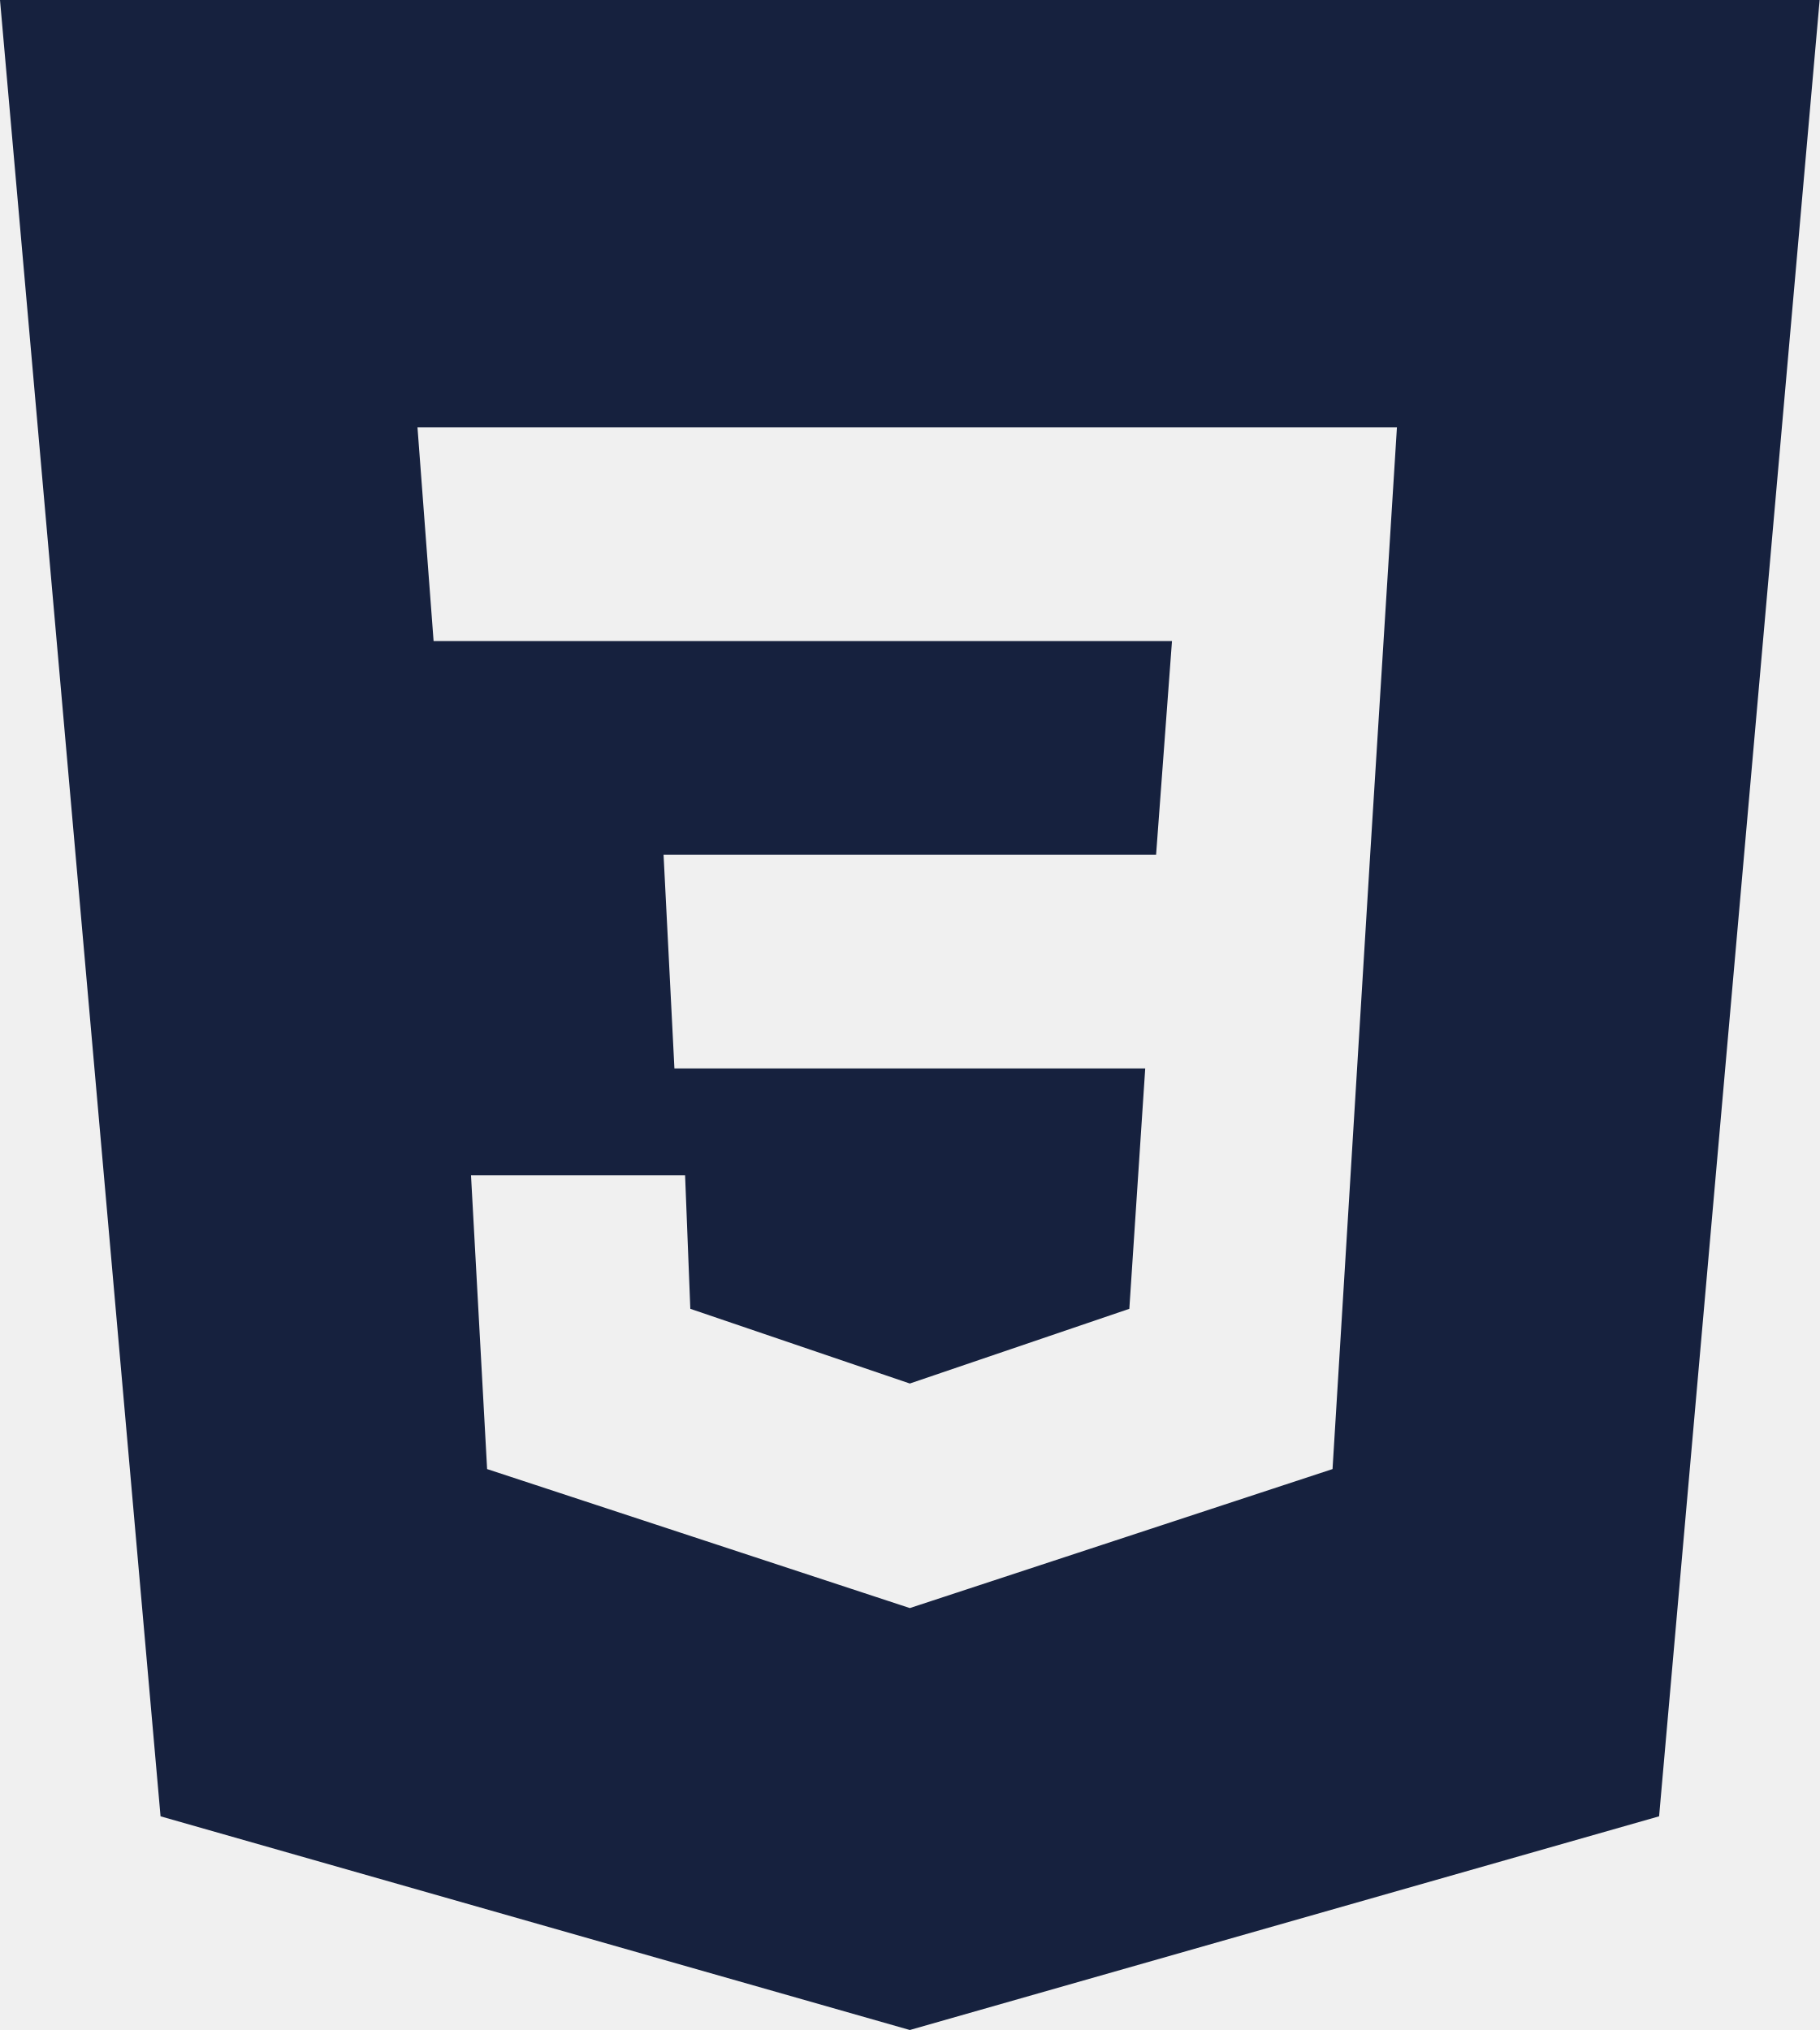
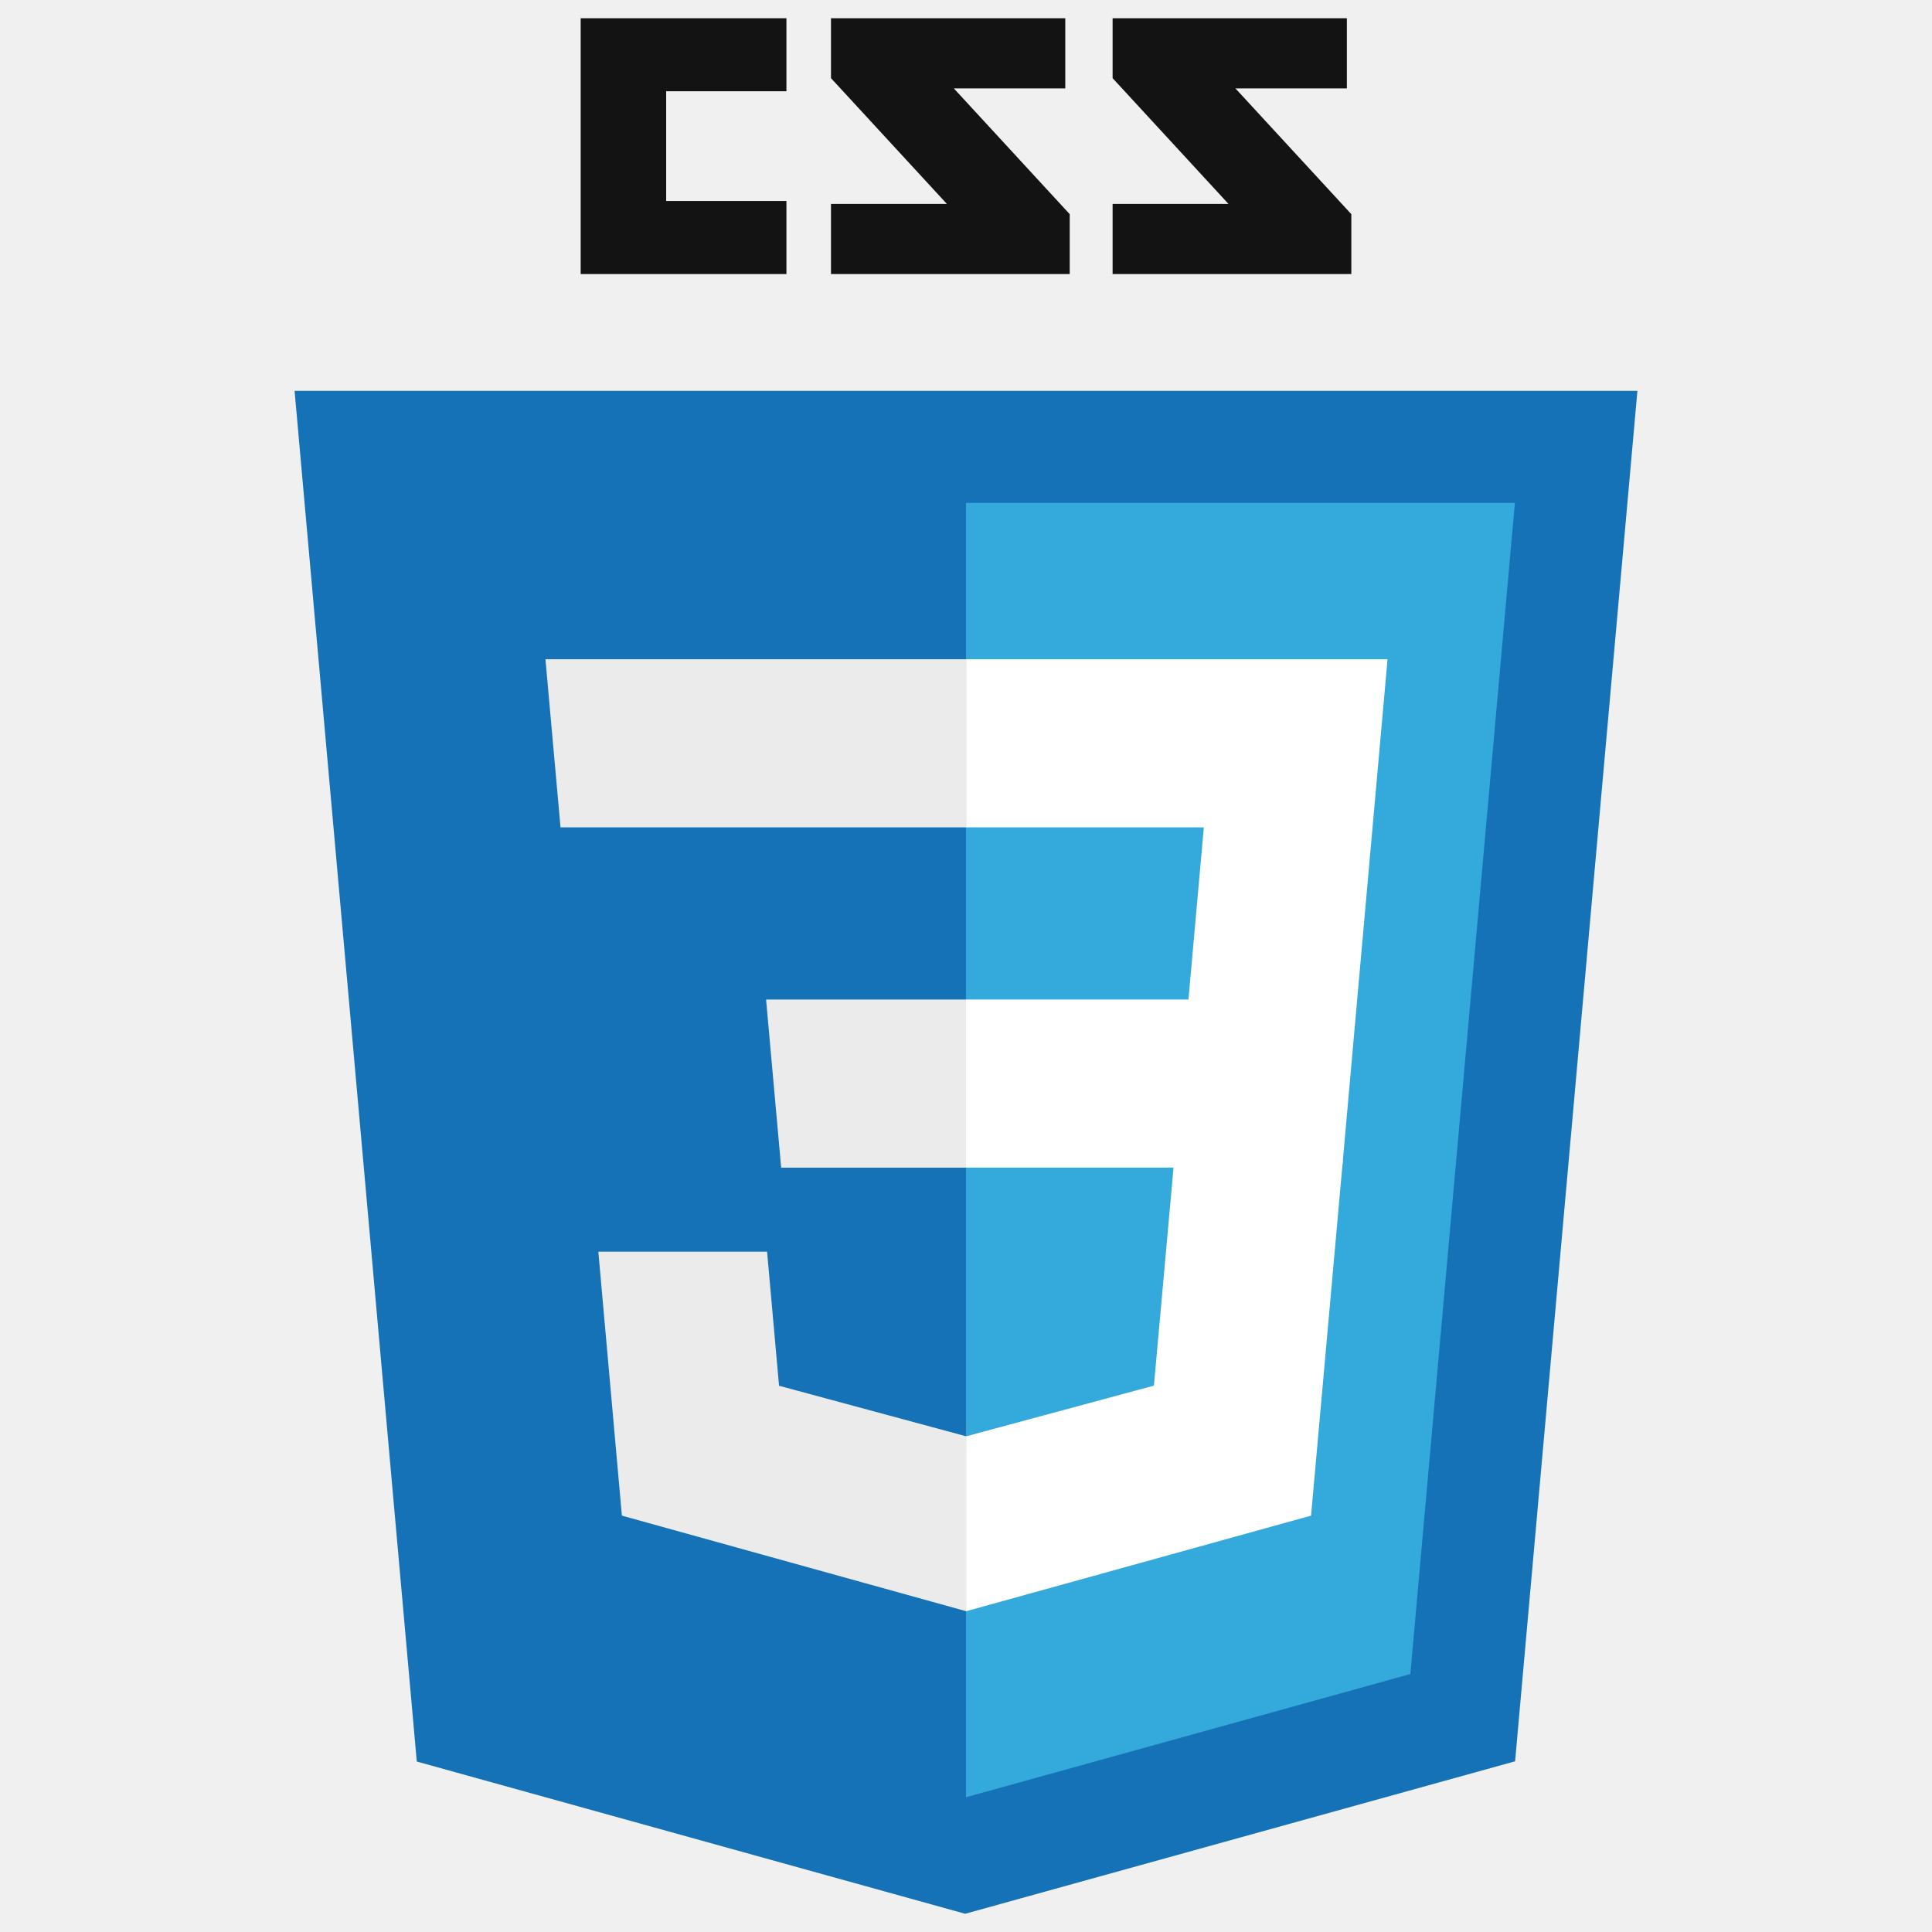
- <svg xmlns="http://www.w3.org/2000/svg" width="95" height="106" viewBox="0 0 95 106" fill="none">
-   <path fill-rule="evenodd" clip-rule="evenodd" d="M95 0L86.618 94.842L47.5 106L8.382 94.842L0 0H95ZM24.59 61.368H35.767L36.04 68.342L47.5 72.243L58.96 68.342L59.79 55.789H35.21L34.643 44.632H60.357L61.187 33.474H22.637L21.796 22.316H72.931L71.534 44.632L69.569 76.71L47.5 83.968L25.431 76.71L24.59 61.368Z" fill="#16213E" />
+ <svg xmlns="http://www.w3.org/2000/svg" viewBox="0 0 128 128">
+   <path fill="#131313" d="M89.234 5.856H81.85l7.679 8.333v3.967H73.713v-4.645h7.678l-7.678-8.333V1.207h15.521v4.649zm-18.657 0h-7.384l7.679 8.333v3.967H55.055v-4.645h7.679l-7.679-8.333V1.207h15.522v4.649zm-18.474.19h-7.968v7.271h7.968v4.839H38.471V1.207h13.632v4.839z" />
+   <path fill="#1572B6" d="M27.613 116.706l-8.097-90.813h88.967l-8.104 90.798-36.434 10.102-36.332-10.087z" />
+   <path fill="#33A9DC" d="M64.001 119.072l29.439-8.162 6.926-77.591H64.001v85.753z" />
+   <path fill="#fff" d="M64 66.22h14.738l1.019-11.405H64V43.677h27.929l-.267 2.988-2.737 30.692H64V66.22z" />
+   <path fill="#EBEBEB" d="M64.067 95.146l-.049.014-12.404-3.35-.794-8.883H39.641l1.561 17.488 22.814 6.333.052-.015V95.146z" />
+   <path fill="#fff" d="M77.792 76.886L76.45 91.802l-12.422 3.353v11.588l22.833-6.328.168-1.882 1.938-21.647H77.792z" />
+   <path fill="#EBEBEB" d="M64.039 43.677v11.137H37.136l-.224-2.503-.507-5.646-.267-2.988h27.901zM64 66.221v11.138H51.753l-.223-2.503-.508-5.647-.267-2.988H64z" />
</svg>
